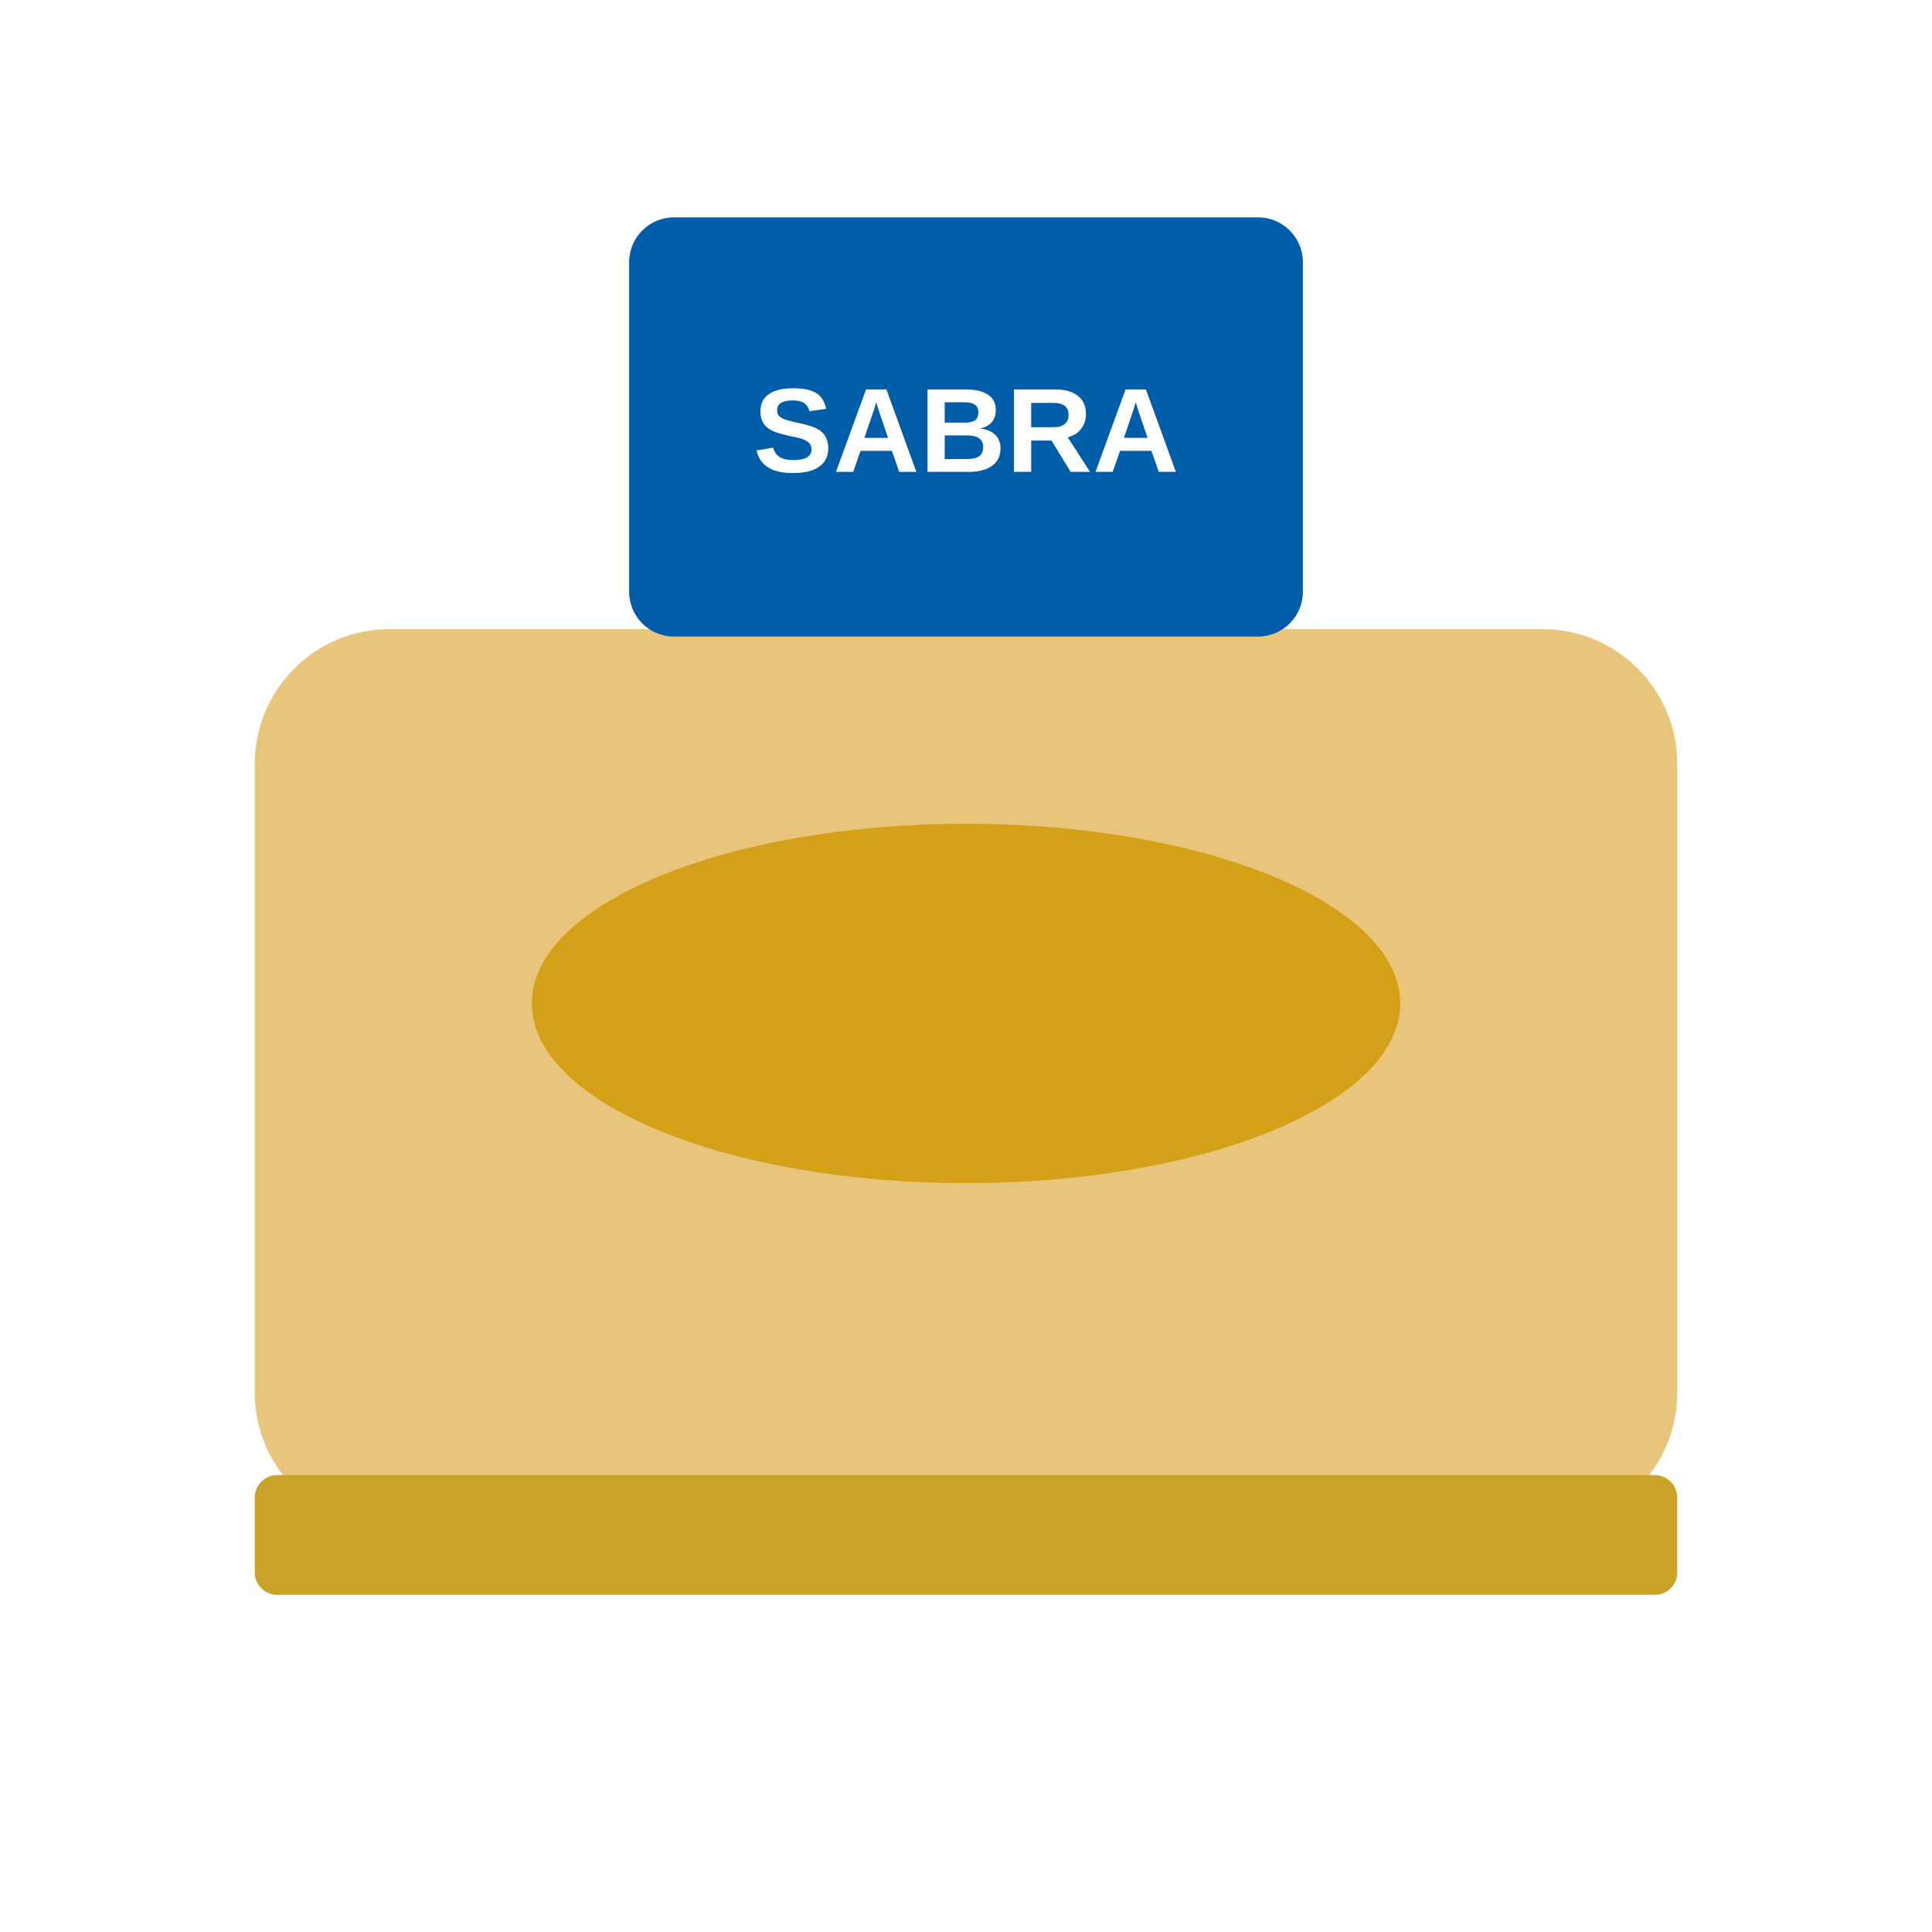
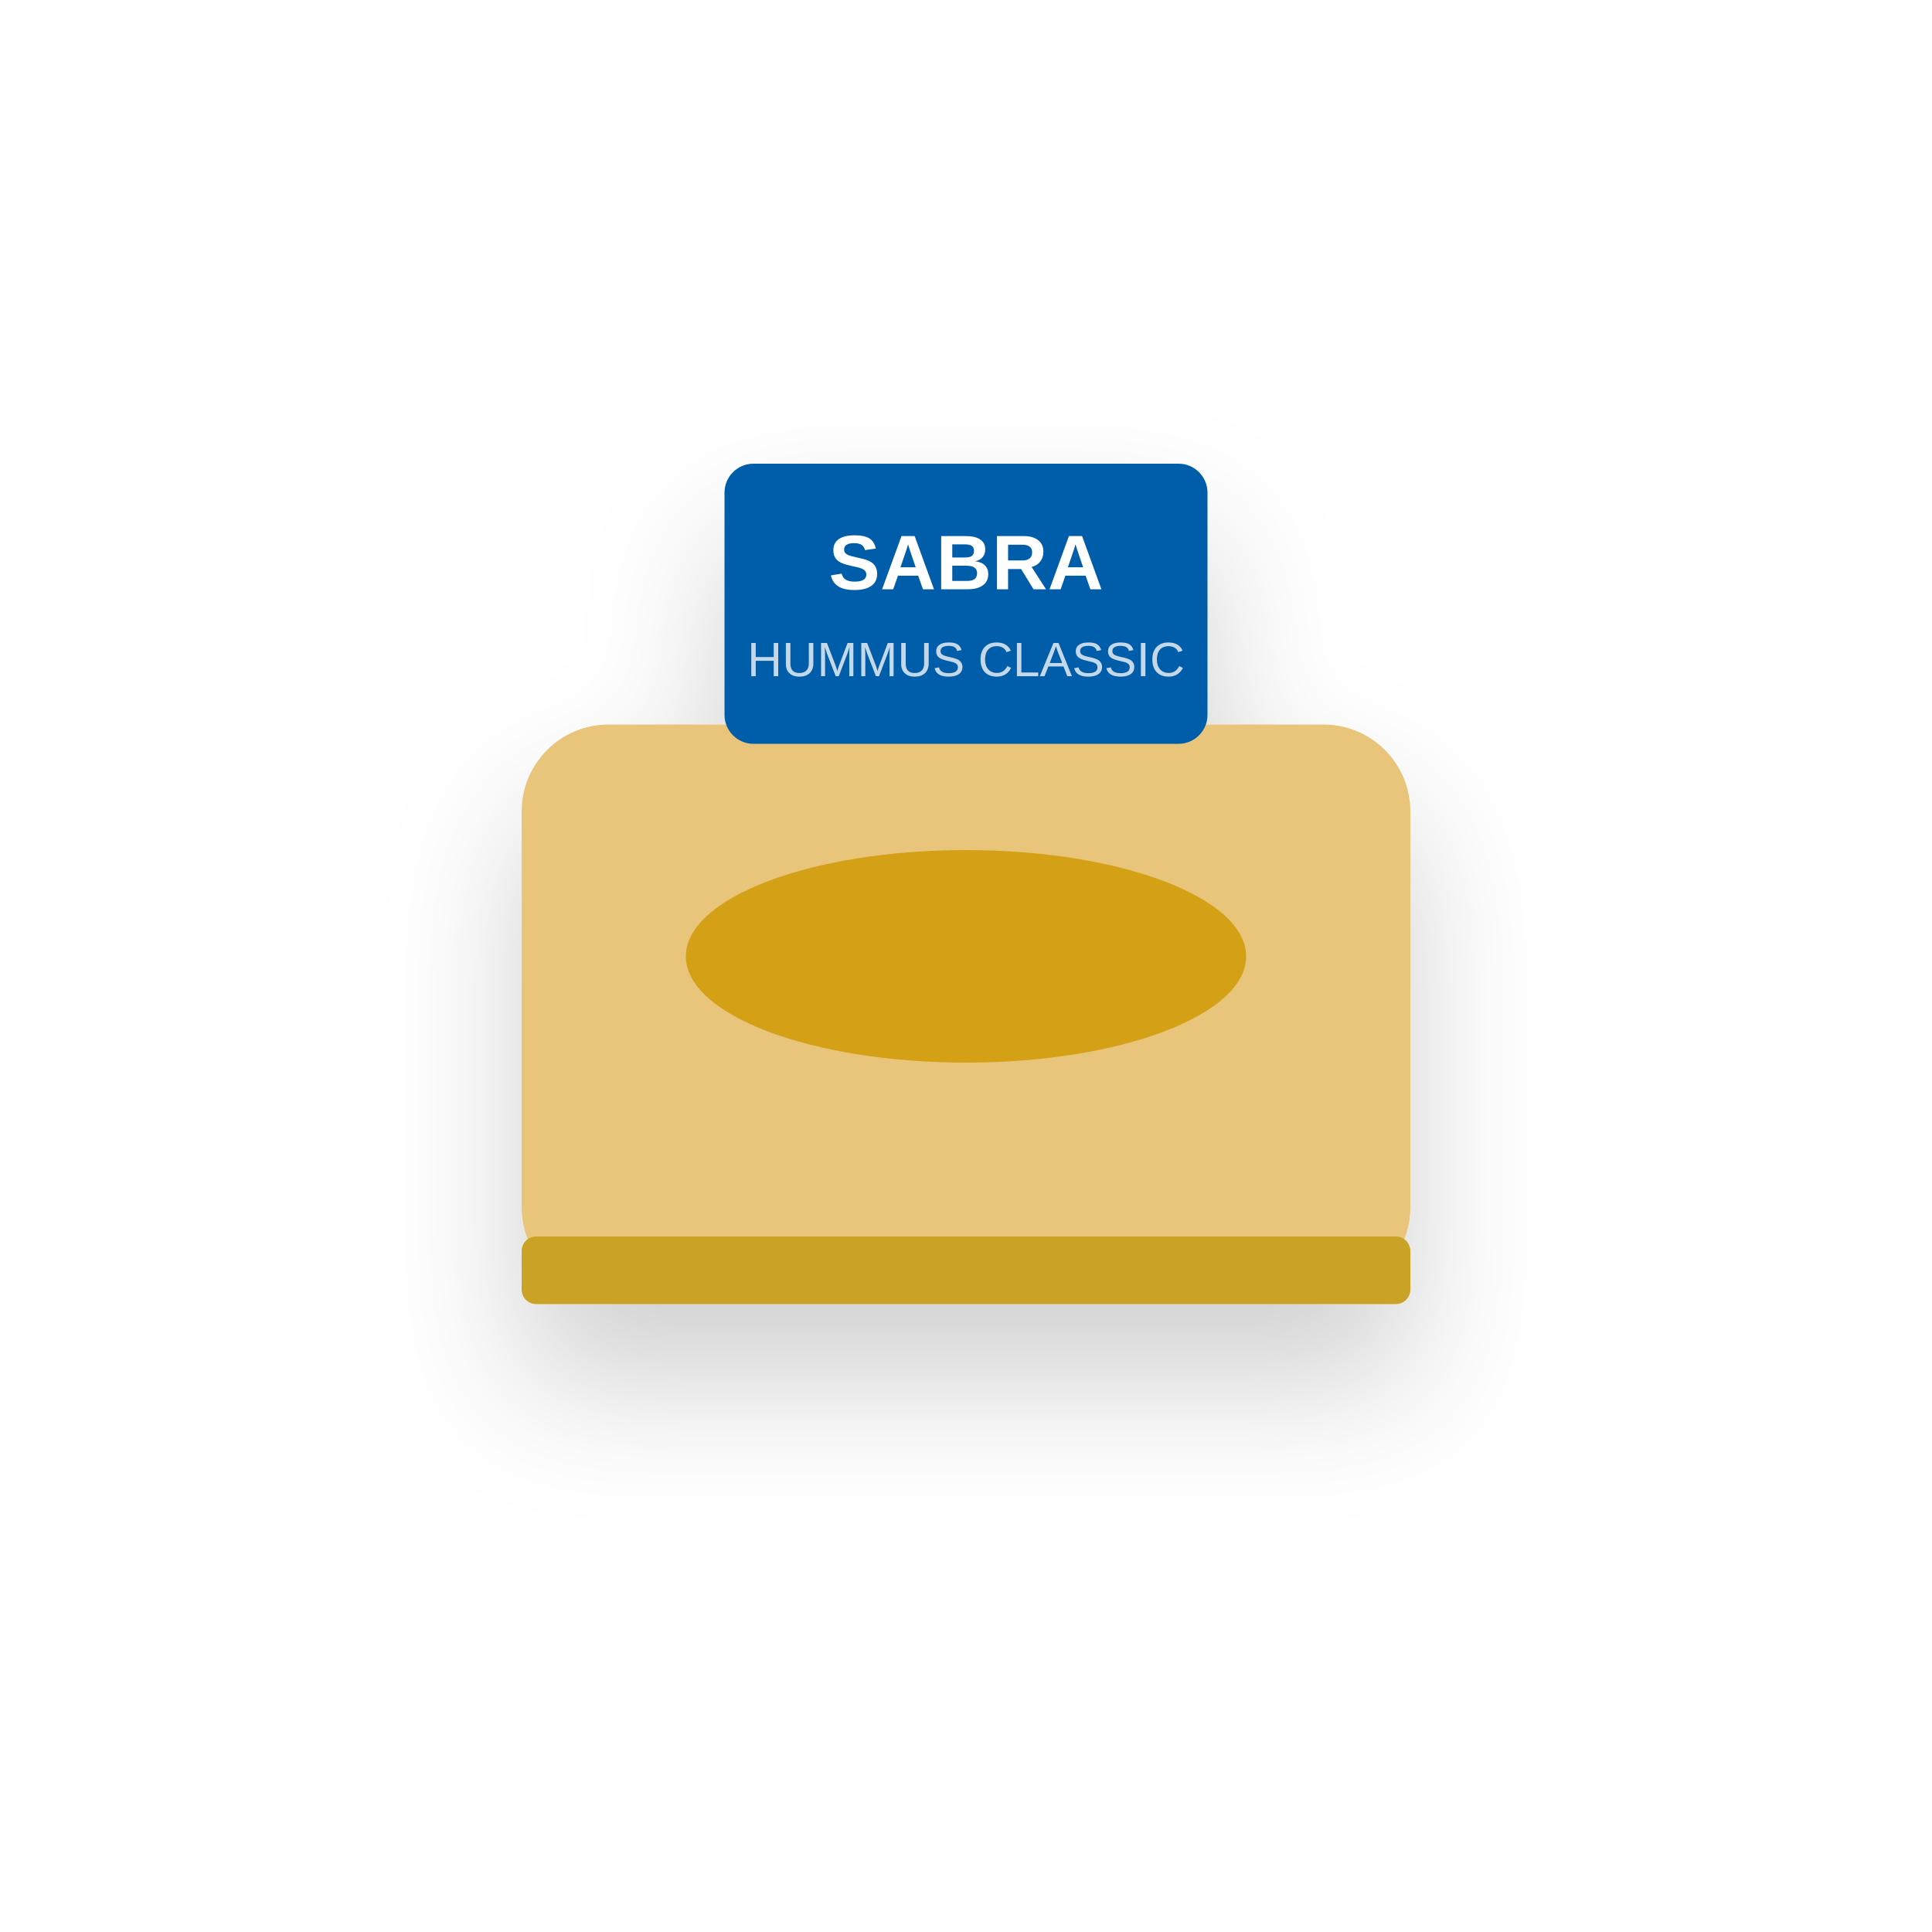
<svg xmlns="http://www.w3.org/2000/svg" viewBox="0 0 400 400" width="400" height="400">
  <rect width="400" height="400" fill="#ffffff" />
-   <g transform="translate(200 200) scale(1.55) translate(-200 -200)">
-     <rect x="105" y="155" width="190" height="120" rx="18" fill="#e8c57a" />
-     <ellipse cx="200" cy="205" rx="58" ry="24" fill="#d4a017" />
-     <rect x="155" y="100" width="90" height="56" rx="6" fill="#005DAA" />
-     <text x="200" y="134" text-anchor="middle" fill="#fff" font-family="Arial" font-size="16" font-weight="700">SABRA</text>
-     <rect x="105" y="268" width="190" height="16" rx="3" fill="#c9a227" />
+   <defs>
+     <filter id="pack" x="-25%" y="-15%" width="150%" height="150%">
+       <feDropShadow dx="0" dy="16" stdDeviation="14" flood-color="#1a1a1a" flood-opacity="0.18" />
+     </filter>
+     <linearGradient id="shine" x1="0" y1="0" x2="1" y2="0">
+       <stop offset="0" stop-color="#fff" stop-opacity="0" />
+       <stop offset="0.45" stop-color="#fff" stop-opacity="0.22" />
+       <stop offset="1" stop-color="#fff" stop-opacity="0" />
+     </linearGradient>
+   </defs>
+   <g filter="url(#pack)">
+     <rect x="108" y="150" width="184" height="118" rx="18" fill="#e8c57a" />
+     <ellipse cx="200" cy="198" rx="58" ry="22" fill="#d4a017" />
+     <rect x="150" y="96" width="100" height="58" rx="6" fill="#005DAA" />
+     <text x="200" y="122" text-anchor="middle" fill="#fff" font-family="Arial" font-size="16" font-weight="700">SABRA</text>
+     <text x="200" y="140" text-anchor="middle" fill="#c5d8ea" font-family="Arial" font-size="10">HUMMUS CLASSIC</text>
+     <rect x="108" y="256" width="184" height="14" rx="3" fill="#c9a227" />
  </g>
</svg>
